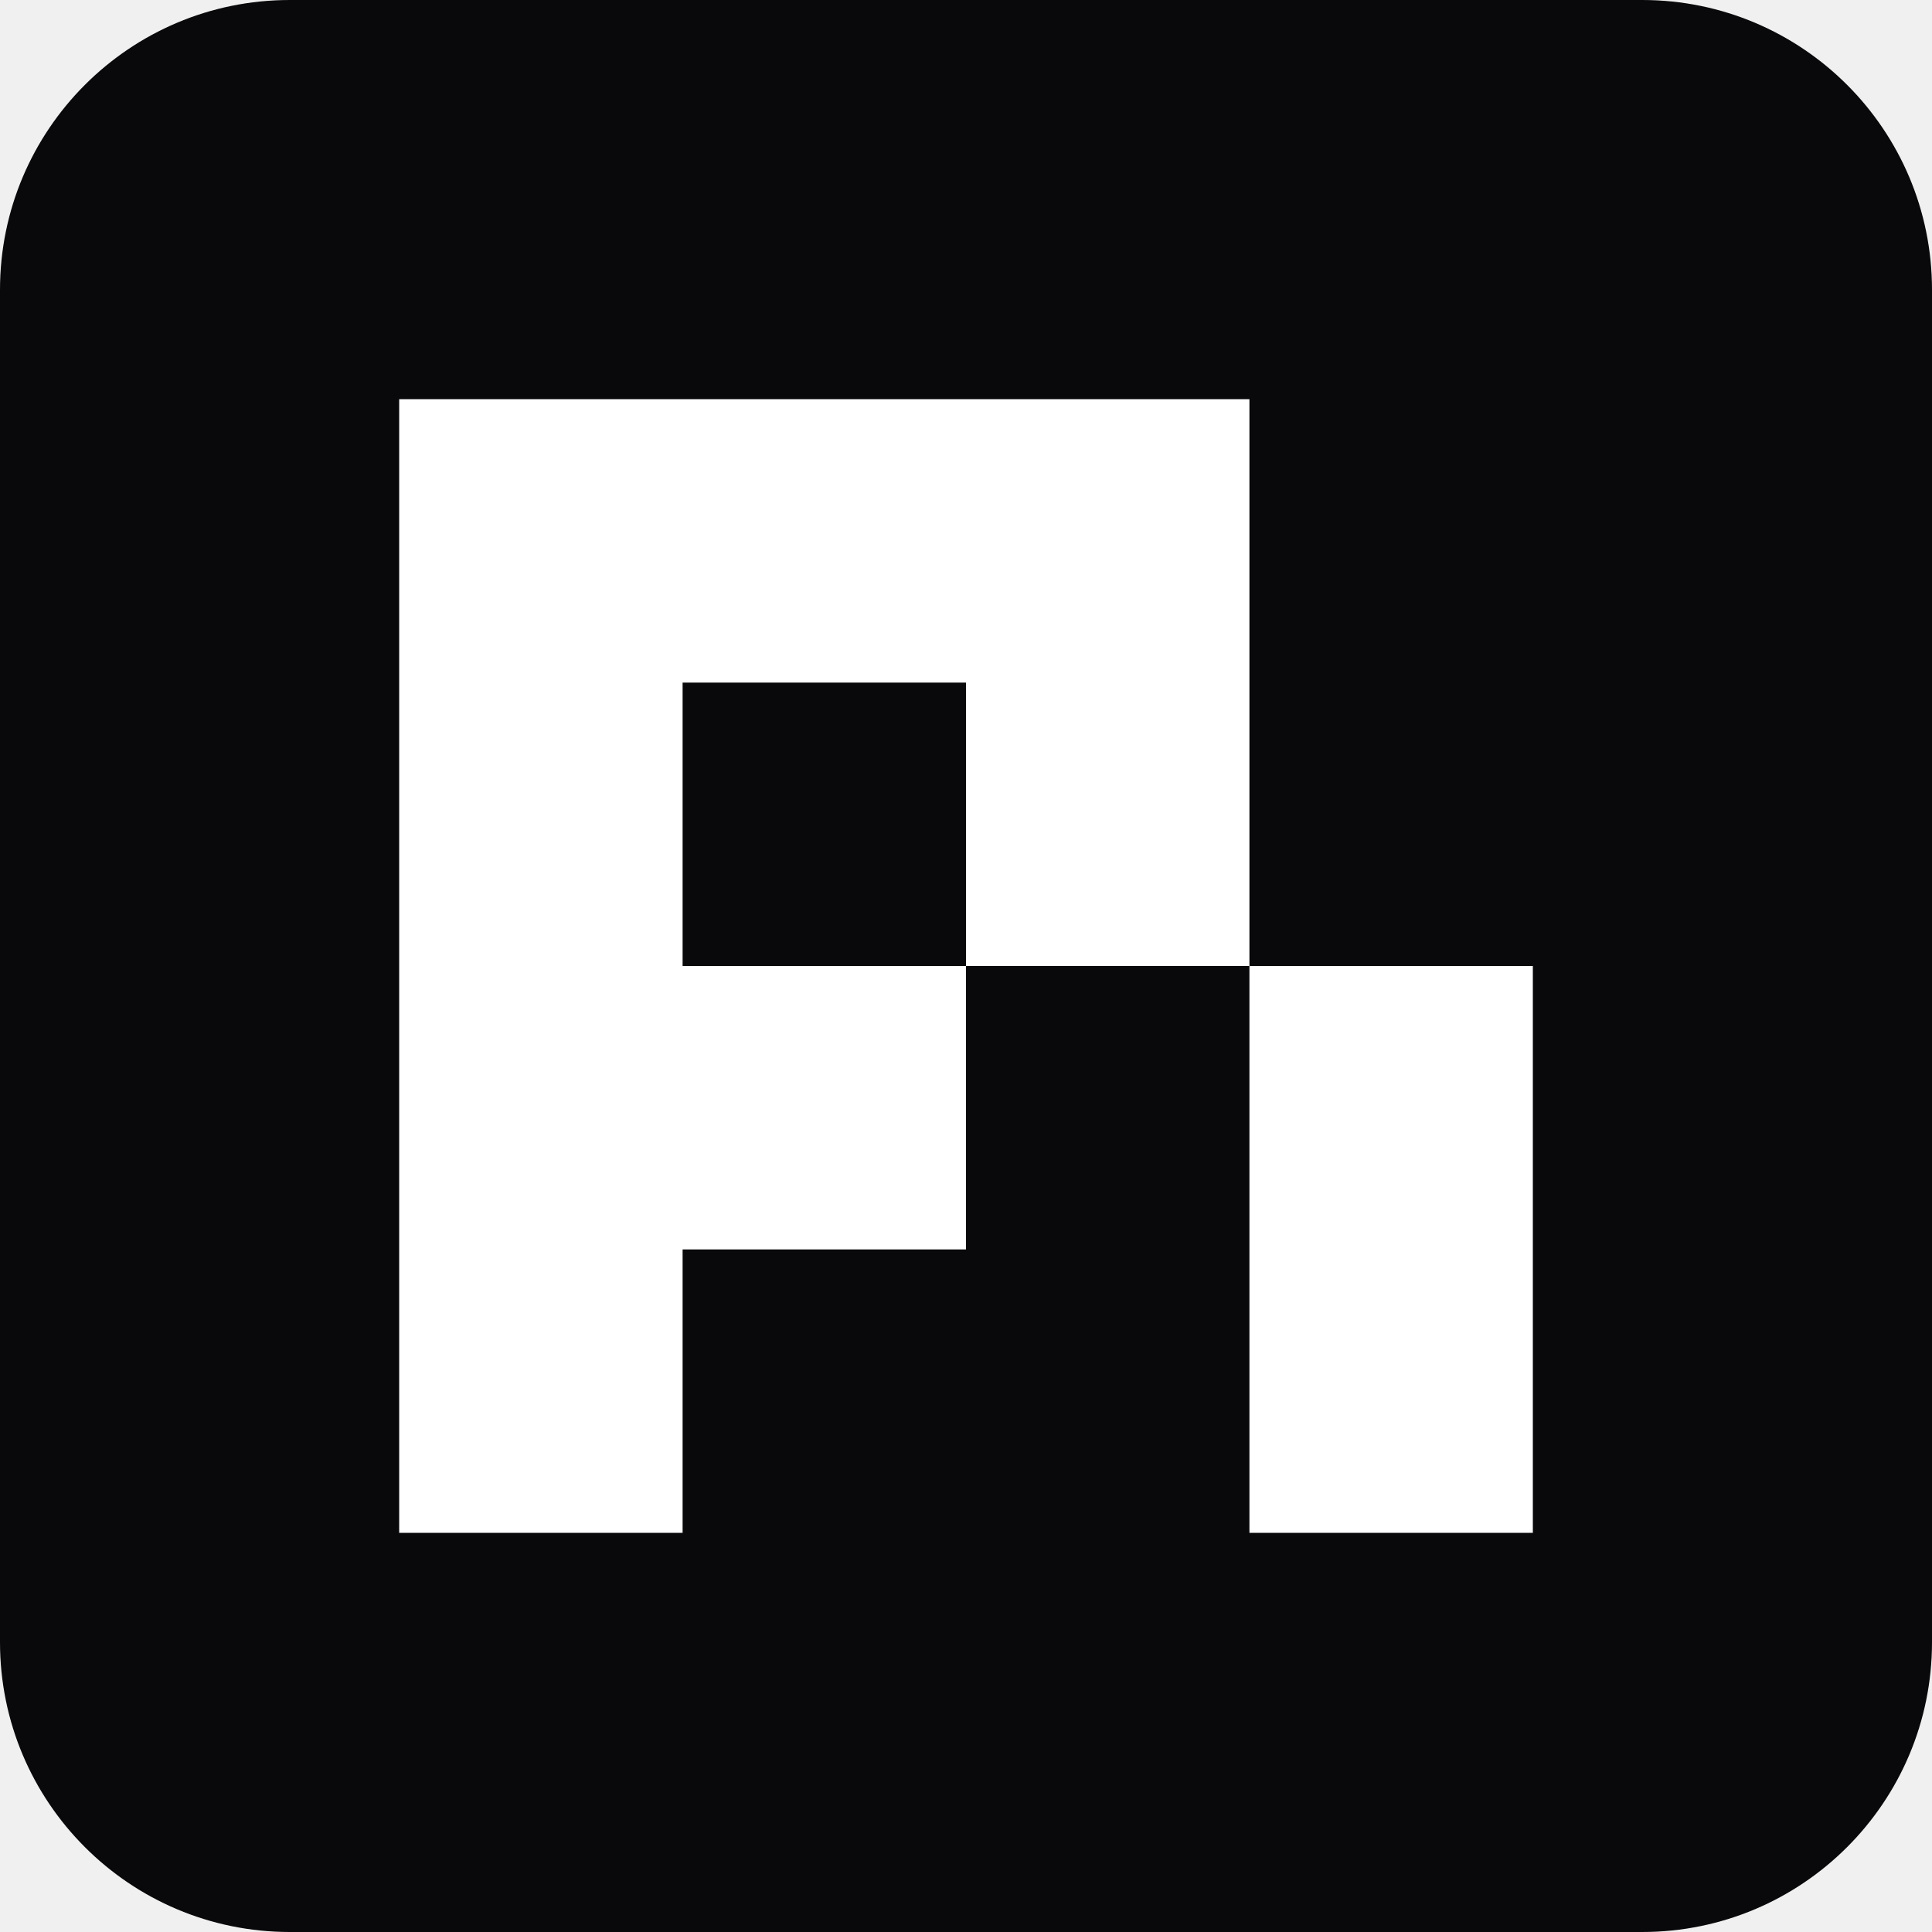
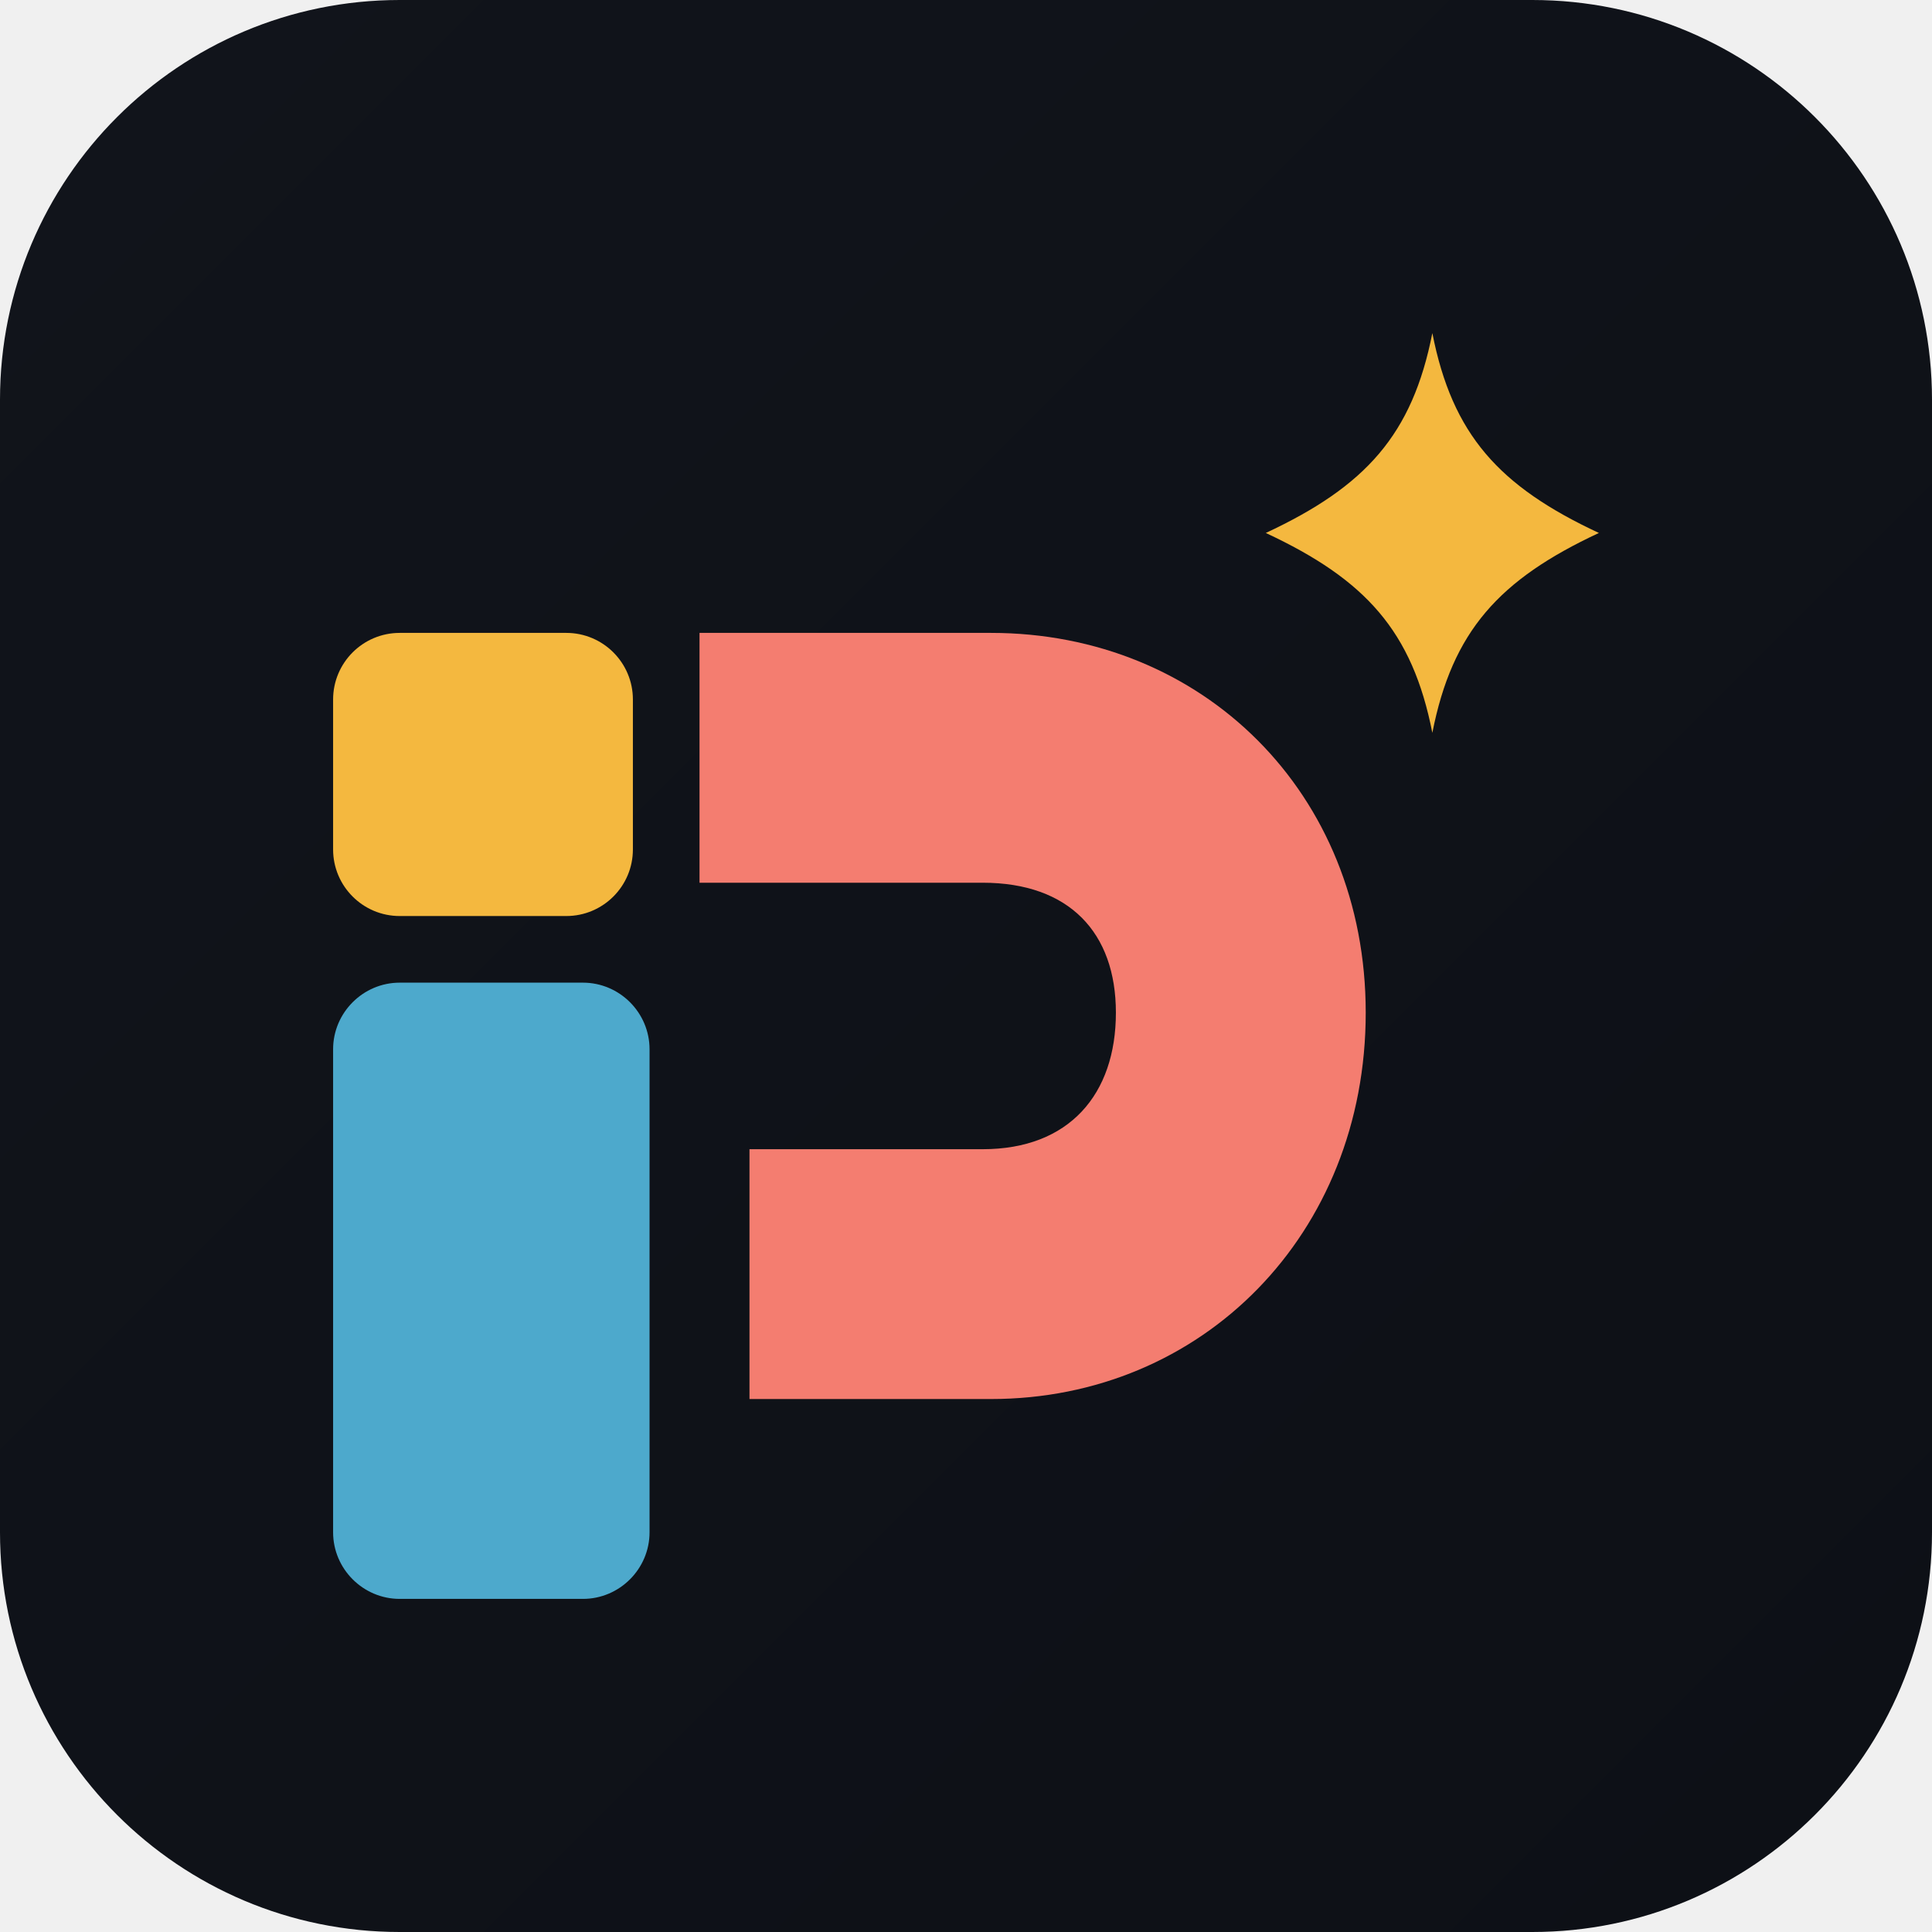
- <svg xmlns="http://www.w3.org/2000/svg" viewBox="0 0 800 800">
-   <rect width="800" height="800" rx="120" fill="#09090b" />
-   <path fill="#fff" fill-rule="evenodd" d="     M165.29 165.29     H517.36     V400     H400     V517.36     H282.65     V634.72     H165.29     Z     M282.65 282.65     V400     H400     V282.65     Z   " />
-   <path fill="#fff" d="M517.36 400 H634.72 V634.72 H517.36 Z" />
+ <svg xmlns="http://www.w3.org/2000/svg" viewBox="0 0 116 116">
+   <defs>
+     <linearGradient id="bg" x1="0" y1="0" x2="116" y2="116" gradientUnits="userSpaceOnUse">
+       <stop stop-color="#11141B" />
+       <stop offset="1" stop-color="#0D1016" />
+     </linearGradient>
+   </defs>
+   <rect width="116" height="116" rx="24" fill="url(#bg)" />
+   <g transform="translate(0 4)">
+     <rect x="20" y="34" width="18" height="17" rx="4" fill="#F4B83F" />
+     <path d="M42 34H59.5C72.2 34 82 43.6 82 56.8C82 70.1 72.2 80 59.5 80H45V65H59C64.2 65 67 61.7 67 56.8C67 52 64.2 49 59 49H42V34Z" fill="#F47D70" />
+     <path d="M20 59C20 56.8 21.8 55 24 55H35C37.2 55 39 56.8 39 59V88C39 90.2 37.2 92 35 92H24C21.8 92 20 90.2 20 88V59Z" fill="#4DA9CC" />
+     <path d="M86 16C87.2 22.1 90 25.2 96 28C90 30.8 87.2 33.9 86 40C84.8 33.9 82 30.8 76 28C82 25.2 84.8 22.1 86 16Z" fill="#F4B83F" />
+   </g>
</svg>
